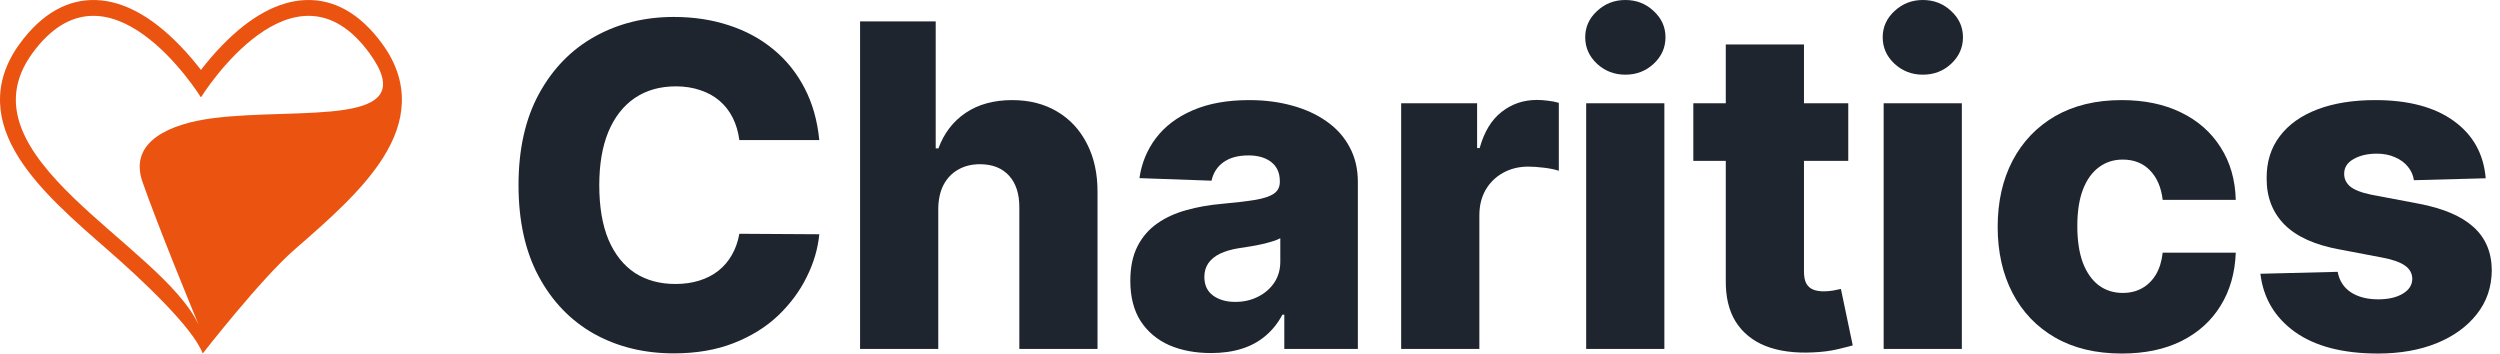
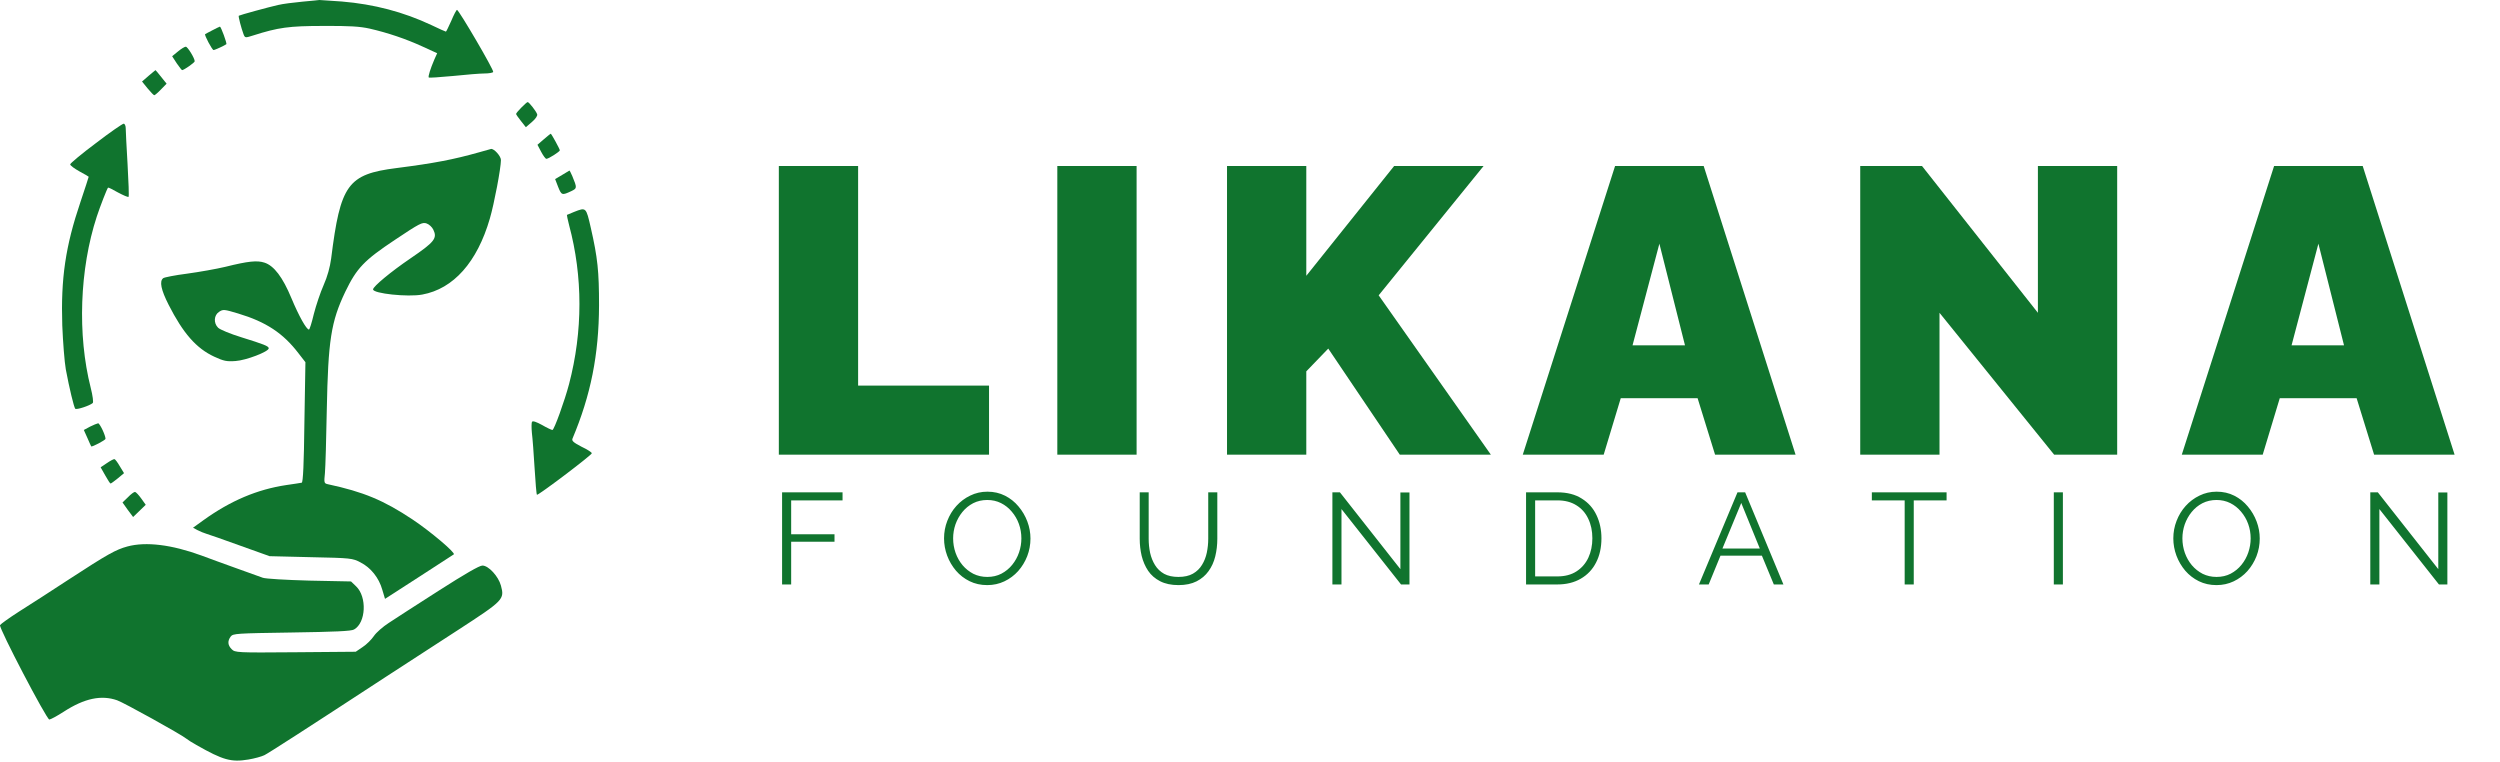
- <svg xmlns="http://www.w3.org/2000/svg" width="198" height="28" viewBox="0 0 198 28" fill="none">
-   <path d="M64.888 11.094H58.556C58.471 10.444 58.298 9.857 58.036 9.333C57.775 8.81 57.428 8.362 56.998 7.991C56.567 7.619 56.056 7.337 55.465 7.142C54.883 6.94 54.237 6.839 53.528 6.839C52.27 6.839 51.185 7.147 50.273 7.763C49.37 8.379 48.673 9.27 48.184 10.435C47.703 11.6 47.462 13.01 47.462 14.665C47.462 16.387 47.707 17.831 48.196 18.996C48.695 20.153 49.391 21.026 50.286 21.617C51.189 22.2 52.257 22.491 53.49 22.491C54.182 22.491 54.811 22.402 55.377 22.225C55.951 22.048 56.453 21.79 56.884 21.453C57.323 21.107 57.682 20.689 57.96 20.199C58.247 19.701 58.446 19.14 58.556 18.515L64.888 18.553C64.778 19.701 64.444 20.832 63.887 21.947C63.338 23.061 62.583 24.078 61.62 24.999C60.658 25.91 59.484 26.637 58.1 27.177C56.724 27.717 55.145 27.987 53.363 27.987C51.016 27.987 48.914 27.472 47.057 26.442C45.208 25.404 43.747 23.893 42.675 21.909C41.603 19.925 41.067 17.51 41.067 14.665C41.067 11.811 41.611 9.392 42.7 7.408C43.789 5.424 45.263 3.917 47.12 2.887C48.977 1.857 51.059 1.342 53.363 1.342C54.934 1.342 56.386 1.562 57.72 2.001C59.054 2.431 60.227 3.065 61.24 3.901C62.253 4.728 63.077 5.745 63.71 6.953C64.343 8.16 64.736 9.54 64.888 11.094Z" fill="#1E252F" />
-   <path d="M74.311 16.539V27.633H68.118V1.697H74.108V11.752H74.323C74.762 10.553 75.48 9.616 76.476 8.941C77.481 8.265 78.709 7.928 80.161 7.928C81.529 7.928 82.719 8.232 83.733 8.839C84.746 9.439 85.531 10.287 86.088 11.385C86.654 12.482 86.932 13.766 86.924 15.235V27.633H80.731V16.451C80.74 15.37 80.47 14.526 79.921 13.918C79.372 13.31 78.6 13.006 77.603 13.006C76.953 13.006 76.379 13.149 75.881 13.437C75.391 13.715 75.007 14.116 74.729 14.639C74.458 15.163 74.319 15.796 74.311 16.539Z" fill="#1E252F" />
-   <path d="M95.916 27.962C94.675 27.962 93.574 27.755 92.611 27.341C91.657 26.919 90.902 26.286 90.344 25.442C89.796 24.589 89.521 23.521 89.521 22.238C89.521 21.157 89.711 20.245 90.091 19.503C90.471 18.759 90.994 18.156 91.661 17.692C92.328 17.227 93.097 16.877 93.966 16.64C94.836 16.396 95.764 16.231 96.752 16.146C97.858 16.045 98.749 15.94 99.424 15.83C100.1 15.712 100.589 15.547 100.893 15.336C101.206 15.117 101.362 14.808 101.362 14.412V14.348C101.362 13.698 101.138 13.196 100.691 12.841C100.243 12.487 99.64 12.309 98.88 12.309C98.061 12.309 97.402 12.487 96.904 12.841C96.406 13.196 96.09 13.685 95.954 14.31L90.243 14.108C90.412 12.926 90.847 11.87 91.547 10.942C92.257 10.005 93.228 9.27 94.46 8.738C95.701 8.198 97.191 7.928 98.93 7.928C100.172 7.928 101.316 8.075 102.362 8.371C103.409 8.658 104.321 9.08 105.098 9.637C105.875 10.186 106.474 10.861 106.896 11.664C107.327 12.466 107.542 13.382 107.542 14.412V27.633H101.717V24.923H101.565C101.218 25.581 100.775 26.138 100.235 26.594C99.703 27.05 99.074 27.392 98.348 27.62C97.63 27.848 96.82 27.962 95.916 27.962ZM97.829 23.91C98.496 23.91 99.095 23.774 99.627 23.504C100.167 23.234 100.598 22.863 100.919 22.39C101.24 21.909 101.4 21.351 101.4 20.718V18.869C101.223 18.962 101.007 19.047 100.754 19.123C100.509 19.199 100.239 19.27 99.944 19.338C99.648 19.405 99.344 19.465 99.032 19.515C98.719 19.566 98.42 19.612 98.133 19.654C97.55 19.747 97.052 19.891 96.638 20.085C96.233 20.279 95.921 20.532 95.701 20.845C95.49 21.149 95.385 21.512 95.385 21.934C95.385 22.576 95.613 23.065 96.069 23.403C96.533 23.741 97.12 23.91 97.829 23.91Z" fill="#1E252F" />
-   <path d="M110.972 27.633V8.181H116.987V11.727H117.19C117.544 10.444 118.123 9.49 118.925 8.865C119.727 8.232 120.66 7.915 121.724 7.915C122.011 7.915 122.306 7.936 122.61 7.978C122.914 8.012 123.197 8.067 123.459 8.143V13.525C123.163 13.424 122.775 13.344 122.293 13.284C121.821 13.225 121.399 13.196 121.027 13.196C120.293 13.196 119.63 13.361 119.039 13.69C118.456 14.011 117.996 14.462 117.658 15.045C117.329 15.619 117.165 16.294 117.165 17.071V27.633H110.972Z" fill="#1E252F" />
-   <path d="M125.625 27.633V8.181H131.818V27.633H125.625ZM128.728 5.914C127.858 5.914 127.111 5.627 126.486 5.053C125.862 4.47 125.549 3.77 125.549 2.951C125.549 2.14 125.862 1.448 126.486 0.874C127.111 0.291 127.858 0 128.728 0C129.606 0 130.353 0.291 130.969 0.874C131.594 1.448 131.907 2.14 131.907 2.951C131.907 3.77 131.594 4.47 130.969 5.053C130.353 5.627 129.606 5.914 128.728 5.914Z" fill="#1E252F" />
-   <path d="M146.383 8.181V12.74H134.111V8.181H146.383ZM136.682 3.521H142.875V21.516C142.875 21.896 142.934 22.204 143.052 22.441C143.179 22.669 143.36 22.833 143.597 22.934C143.833 23.027 144.116 23.074 144.445 23.074C144.681 23.074 144.93 23.053 145.192 23.01C145.462 22.96 145.665 22.918 145.8 22.884L146.737 27.354C146.442 27.439 146.024 27.544 145.483 27.671C144.952 27.797 144.314 27.878 143.571 27.911C142.119 27.979 140.874 27.81 139.835 27.405C138.805 26.991 138.016 26.349 137.467 25.48C136.927 24.61 136.665 23.517 136.682 22.2V3.521Z" fill="#1E252F" />
-   <path d="M149.186 27.633V8.181H155.378V27.633H149.186ZM152.288 5.914C151.419 5.914 150.672 5.627 150.047 5.053C149.422 4.47 149.11 3.77 149.11 2.951C149.11 2.14 149.422 1.448 150.047 0.874C150.672 0.291 151.419 0 152.288 0C153.166 0 153.913 0.291 154.53 0.874C155.155 1.448 155.467 2.14 155.467 2.951C155.467 3.77 155.155 4.47 154.53 5.053C153.913 5.627 153.166 5.914 152.288 5.914Z" fill="#1E252F" />
-   <path d="M168.043 28C165.992 28 164.232 27.578 162.763 26.734C161.302 25.889 160.179 24.716 159.394 23.213C158.609 21.702 158.216 19.954 158.216 17.97C158.216 15.978 158.609 14.23 159.394 12.727C160.188 11.216 161.315 10.038 162.775 9.194C164.244 8.35 165.996 7.928 168.031 7.928C169.829 7.928 171.395 8.253 172.729 8.903C174.071 9.553 175.118 10.473 175.87 11.664C176.63 12.845 177.031 14.234 177.073 15.83H171.285C171.167 14.834 170.829 14.053 170.272 13.487C169.723 12.921 169.006 12.639 168.119 12.639C167.402 12.639 166.773 12.841 166.232 13.246C165.692 13.643 165.27 14.234 164.966 15.019C164.671 15.796 164.523 16.759 164.523 17.907C164.523 19.055 164.671 20.026 164.966 20.82C165.27 21.605 165.692 22.2 166.232 22.605C166.773 23.002 167.402 23.2 168.119 23.2C168.693 23.2 169.2 23.078 169.639 22.833C170.087 22.588 170.454 22.23 170.741 21.757C171.028 21.275 171.209 20.693 171.285 20.009H177.073C177.014 21.613 176.613 23.015 175.87 24.213C175.135 25.412 174.101 26.345 172.767 27.012C171.442 27.671 169.867 28 168.043 28Z" fill="#1E252F" />
-   <path d="M196.868 14.12L191.182 14.272C191.122 13.867 190.962 13.508 190.7 13.196C190.439 12.875 190.097 12.626 189.675 12.449C189.261 12.263 188.78 12.17 188.231 12.17C187.513 12.17 186.901 12.314 186.395 12.601C185.896 12.888 185.652 13.276 185.66 13.766C185.652 14.146 185.804 14.475 186.116 14.754C186.437 15.032 187.007 15.256 187.826 15.425L191.574 16.134C193.516 16.505 194.96 17.122 195.905 17.983C196.859 18.844 197.34 19.984 197.349 21.402C197.34 22.736 196.944 23.897 196.159 24.885C195.382 25.872 194.318 26.641 192.967 27.189C191.616 27.73 190.071 28 188.332 28C185.555 28 183.364 27.43 181.76 26.29C180.164 25.142 179.252 23.606 179.024 21.681L185.141 21.529C185.276 22.238 185.626 22.778 186.192 23.15C186.758 23.521 187.479 23.707 188.358 23.707C189.151 23.707 189.797 23.559 190.295 23.264C190.793 22.968 191.046 22.576 191.055 22.086C191.046 21.647 190.852 21.297 190.472 21.035C190.092 20.765 189.497 20.554 188.687 20.402L185.293 19.756C183.343 19.401 181.89 18.747 180.936 17.793C179.982 16.83 179.51 15.606 179.518 14.12C179.51 12.82 179.856 11.71 180.557 10.79C181.257 9.861 182.253 9.152 183.545 8.662C184.837 8.172 186.361 7.928 188.117 7.928C190.751 7.928 192.828 8.481 194.348 9.587C195.867 10.684 196.707 12.195 196.868 14.12Z" fill="#1E252F" />
-   <path d="M30.296 3.502C29.411 2.281 28.433 1.367 27.39 0.785C26.392 0.228 25.326 -0.035 24.222 0.004C22.058 0.08 19.823 1.293 17.579 3.608C16.918 4.289 16.356 4.966 15.915 5.538C15.475 4.966 14.912 4.289 14.251 3.608C12.007 1.293 9.772 0.08 7.608 0.004C6.504 -0.035 5.438 0.228 4.44 0.785C3.397 1.367 2.419 2.281 1.534 3.502C0.452 4.994 -0.062 6.569 0.006 8.184C0.066 9.601 0.557 11.018 1.507 12.517C3.139 15.092 5.862 17.465 8.496 19.759C11.182 22.099 15.283 25.936 16.056 28C16.06 27.989 20.648 22.099 23.334 19.759C25.968 17.465 28.691 15.092 30.323 12.517C31.273 11.018 31.764 9.601 31.824 8.184C31.892 6.569 31.378 4.994 30.296 3.502ZM15.913 26.158C15.914 26.162 15.915 26.164 15.915 26.164C15.914 26.166 15.913 26.16 15.913 26.158ZM16.92 9.354C13.517 9.781 10.153 11.181 11.289 14.417C12.52 17.923 15.069 24.121 15.747 25.758C12.81 19.348 -3.38 12.414 2.549 4.239C8.547 -4.03 15.774 7.485 15.915 7.711C16.056 7.485 23.283 -4.03 29.281 4.239C33.579 10.165 23.81 8.488 16.92 9.354Z" fill="#EB5310" />
+ <svg xmlns="http://www.w3.org/2000/svg" width="289" height="88" viewBox="0 0 289 88" fill="none">
+   <path d="M90.033 52.563V19.193H99.198V44.573H114.332V52.563H90.033ZM122.226 52.563V19.193H131.391V52.563H122.226ZM141.843 52.563V19.193H151.008V31.883L161.16 19.193H171.5L159.374 34.139L172.346 52.563H161.818L153.546 40.296L151.008 42.928V52.563H141.843ZM186.701 19.193H196.947L207.569 52.563H198.263L196.242 46.03H187.359L185.385 52.563H176.032L186.701 19.193ZM194.785 39.92L191.824 28.17L188.722 39.92H194.785ZM224.207 36.16V52.563H215.042V19.193H222.186L235.581 36.16V19.193H244.746V52.563H237.461L224.207 36.16ZM262.884 19.193H273.13L283.752 52.563H274.446L272.425 46.03H263.542L261.568 52.563H252.215L262.884 19.193ZM270.968 39.92L268.007 28.17L264.905 39.92H270.968Z" fill="#10742E" />
+   <path d="M90.409 67.563V56.913H97.399V57.843H91.459V61.758H96.469V62.628H91.459V67.563H90.409ZM114.127 67.638C113.377 67.638 112.697 67.488 112.087 67.188C111.477 66.888 110.952 66.483 110.512 65.973C110.072 65.453 109.732 64.873 109.492 64.233C109.252 63.583 109.132 62.918 109.132 62.238C109.132 61.528 109.257 60.853 109.507 60.213C109.757 59.563 110.107 58.988 110.557 58.488C111.017 57.978 111.552 57.578 112.162 57.288C112.772 56.988 113.432 56.838 114.142 56.838C114.892 56.838 115.572 56.993 116.182 57.303C116.792 57.613 117.312 58.028 117.742 58.548C118.182 59.068 118.522 59.648 118.762 60.288C119.002 60.928 119.122 61.583 119.122 62.253C119.122 62.963 118.997 63.643 118.747 64.293C118.497 64.933 118.147 65.508 117.697 66.018C117.247 66.518 116.717 66.913 116.107 67.203C115.497 67.493 114.837 67.638 114.127 67.638ZM110.182 62.238C110.182 62.818 110.277 63.378 110.467 63.918C110.657 64.448 110.927 64.923 111.277 65.343C111.627 65.753 112.042 66.083 112.522 66.333C113.012 66.573 113.547 66.693 114.127 66.693C114.737 66.693 115.282 66.568 115.762 66.318C116.252 66.058 116.667 65.718 117.007 65.298C117.357 64.868 117.622 64.388 117.802 63.858C117.982 63.328 118.072 62.788 118.072 62.238C118.072 61.658 117.977 61.103 117.787 60.573C117.597 60.043 117.322 59.568 116.962 59.148C116.612 58.728 116.197 58.398 115.717 58.158C115.237 57.918 114.707 57.798 114.127 57.798C113.527 57.798 112.982 57.923 112.492 58.173C112.012 58.423 111.597 58.763 111.247 59.193C110.907 59.613 110.642 60.088 110.452 60.618C110.272 61.148 110.182 61.688 110.182 62.238ZM136.237 67.638C135.397 67.638 134.687 67.488 134.107 67.188C133.527 66.888 133.067 66.488 132.727 65.988C132.387 65.478 132.137 64.903 131.977 64.263C131.827 63.623 131.752 62.963 131.752 62.283V56.913H132.787V62.283C132.787 62.833 132.842 63.373 132.952 63.903C133.072 64.433 133.262 64.908 133.522 65.328C133.782 65.748 134.132 66.083 134.572 66.333C135.012 66.573 135.562 66.693 136.222 66.693C136.902 66.693 137.462 66.568 137.902 66.318C138.352 66.058 138.702 65.718 138.952 65.298C139.212 64.878 139.397 64.408 139.507 63.888C139.617 63.358 139.672 62.823 139.672 62.283V56.913H140.722V62.283C140.722 62.993 140.642 63.673 140.482 64.323C140.322 64.973 140.062 65.543 139.702 66.033C139.352 66.523 138.892 66.913 138.322 67.203C137.752 67.493 137.057 67.638 136.237 67.638ZM155.075 58.848V67.563H154.025V56.913H154.895L161.885 65.793V56.928H162.935V67.563H161.96L155.075 58.848ZM176.412 67.563V56.913H180.027C181.157 56.913 182.097 57.153 182.847 57.633C183.607 58.103 184.177 58.743 184.557 59.553C184.937 60.353 185.127 61.243 185.127 62.223C185.127 63.303 184.917 64.243 184.497 65.043C184.087 65.843 183.497 66.463 182.727 66.903C181.967 67.343 181.067 67.563 180.027 67.563H176.412ZM184.077 62.223C184.077 61.373 183.917 60.618 183.597 59.958C183.287 59.298 182.832 58.783 182.232 58.413C181.632 58.033 180.897 57.843 180.027 57.843H177.462V66.633H180.027C180.907 66.633 181.647 66.438 182.247 66.048C182.847 65.658 183.302 65.133 183.612 64.473C183.922 63.803 184.077 63.053 184.077 62.223ZM200.854 56.913H201.739L206.164 67.563H205.054L203.674 64.233H198.889L197.524 67.563H196.399L200.854 56.913ZM203.434 63.408L201.289 58.143L199.114 63.408H203.434ZM225.025 57.843H221.23V67.563H220.18V57.843H216.385V56.913H225.025V57.843ZM237.42 67.563V56.913H238.47V67.563H237.42ZM256.231 67.638C255.481 67.638 254.801 67.488 254.191 67.188C253.581 66.888 253.056 66.483 252.616 65.973C252.176 65.453 251.836 64.873 251.596 64.233C251.356 63.583 251.236 62.918 251.236 62.238C251.236 61.528 251.361 60.853 251.611 60.213C251.861 59.563 252.211 58.988 252.661 58.488C253.121 57.978 253.656 57.578 254.266 57.288C254.876 56.988 255.536 56.838 256.246 56.838C256.996 56.838 257.676 56.993 258.286 57.303C258.896 57.613 259.416 58.028 259.846 58.548C260.286 59.068 260.626 59.648 260.866 60.288C261.106 60.928 261.226 61.583 261.226 62.253C261.226 62.963 261.101 63.643 260.851 64.293C260.601 64.933 260.251 65.508 259.801 66.018C259.351 66.518 258.821 66.913 258.211 67.203C257.601 67.493 256.941 67.638 256.231 67.638ZM252.286 62.238C252.286 62.818 252.381 63.378 252.571 63.918C252.761 64.448 253.031 64.923 253.381 65.343C253.731 65.753 254.146 66.083 254.626 66.333C255.116 66.573 255.651 66.693 256.231 66.693C256.841 66.693 257.386 66.568 257.866 66.318C258.356 66.058 258.771 65.718 259.111 65.298C259.461 64.868 259.726 64.388 259.906 63.858C260.086 63.328 260.176 62.788 260.176 62.238C260.176 61.658 260.081 61.103 259.891 60.573C259.701 60.043 259.426 59.568 259.066 59.148C258.716 58.728 258.301 58.398 257.821 58.158C257.341 57.918 256.811 57.798 256.231 57.798C255.631 57.798 255.086 57.923 254.596 58.173C254.116 58.423 253.701 58.763 253.351 59.193C253.011 59.613 252.746 60.088 252.556 60.618C252.376 61.148 252.286 61.688 252.286 62.238ZM275.056 58.848V67.563H274.006V56.913H274.876L281.866 65.793V56.928H282.916V67.563H281.941L275.056 58.848Z" fill="#10742E" />
+   <path d="M34.957 0.193C33.945 0.29 32.681 0.445 32.136 0.58C31.086 0.813 27.701 1.741 27.604 1.819C27.526 1.877 27.896 3.27 28.149 3.947C28.324 4.392 28.343 4.392 29.257 4.102C32.175 3.173 33.4 2.999 37.388 2.999C40.383 2.98 41.609 3.057 42.737 3.309C44.838 3.792 46.9 4.489 48.845 5.379L50.537 6.153L50.206 6.888C49.759 7.933 49.467 8.861 49.565 8.958C49.603 9.016 50.868 8.92 52.365 8.784C53.863 8.629 55.497 8.494 56.003 8.494C56.509 8.494 56.956 8.416 57.014 8.32C57.131 8.126 53.046 1.161 52.832 1.142C52.755 1.142 52.463 1.703 52.171 2.399C51.86 3.096 51.587 3.657 51.549 3.657C51.51 3.657 50.751 3.328 49.876 2.902C46.627 1.374 43.223 0.484 39.508 0.174C38.147 0.077 36.98 -6.9302e-06 36.921 -6.9302e-06C36.863 0.019 35.968 0.097 34.957 0.193Z" fill="#10742E" />
+   <path d="M24.55 3.502C24.122 3.715 23.753 3.928 23.714 3.947C23.597 4.044 24.531 5.785 24.686 5.785C24.842 5.785 26.009 5.243 26.165 5.108C26.262 5.031 25.542 3.076 25.425 3.076C25.367 3.096 24.978 3.27 24.55 3.502Z" fill="#10742E" />
+   <path d="M20.563 5.959L19.901 6.501L20.426 7.314C20.718 7.739 21.01 8.107 21.049 8.107C21.263 8.107 22.508 7.236 22.508 7.081C22.508 6.733 21.691 5.398 21.477 5.398C21.341 5.398 20.932 5.65 20.563 5.959Z" fill="#10742E" />
+   <path d="M17.178 8.765L16.419 9.423L17.061 10.216C17.431 10.661 17.762 11.009 17.839 11.009C17.898 11.009 18.248 10.719 18.598 10.351L19.259 9.674L18.637 8.9C18.287 8.455 17.995 8.107 17.976 8.107C17.956 8.107 17.606 8.416 17.178 8.765Z" fill="#10742E" />
+   <path d="M60.282 12.422C59.932 12.77 59.66 13.099 59.66 13.176C59.66 13.234 59.913 13.602 60.224 13.989L60.788 14.705L61.508 14.085C61.936 13.718 62.169 13.35 62.091 13.195C61.974 12.847 61.157 11.802 61.002 11.802C60.944 11.783 60.632 12.073 60.282 12.422Z" fill="#10742E" />
+   <path d="M11.09 16.543C9.456 17.762 8.114 18.884 8.114 19C8.114 19.135 8.6 19.484 9.184 19.813C9.767 20.122 10.253 20.412 10.253 20.432C10.253 20.471 9.825 21.786 9.3 23.353C7.569 28.461 7.024 32.176 7.199 37.613C7.277 39.529 7.452 41.812 7.608 42.702C8.016 44.888 8.542 47.055 8.697 47.248C8.833 47.403 10.37 46.9 10.72 46.591C10.817 46.513 10.72 45.739 10.487 44.83C8.931 38.697 9.203 31.112 11.187 25.037C11.576 23.856 12.373 21.805 12.49 21.689C12.529 21.651 13.035 21.902 13.638 22.25C14.26 22.579 14.786 22.812 14.863 22.754C14.922 22.695 14.863 20.993 14.747 19C14.63 17.007 14.533 15.13 14.533 14.821C14.533 14.53 14.416 14.298 14.299 14.298C14.163 14.298 12.704 15.305 11.09 16.543Z" fill="#10742E" />
+   <path d="M62.869 16.098L62.13 16.736L62.558 17.549C62.791 17.994 63.064 18.361 63.161 18.361C63.414 18.361 64.717 17.529 64.717 17.375C64.717 17.239 63.745 15.459 63.667 15.459C63.628 15.459 63.278 15.749 62.869 16.098Z" fill="#10742E" />
+   <path d="M55.38 17.607C52.424 18.439 50.245 18.865 45.849 19.426C40.189 20.142 39.353 21.322 38.283 29.874C38.147 30.88 37.855 31.963 37.407 32.969C37.038 33.801 36.532 35.311 36.279 36.297C36.046 37.284 35.793 38.097 35.715 38.097C35.423 38.097 34.548 36.529 33.692 34.479C32.681 32.041 31.669 30.706 30.561 30.357C29.724 30.087 28.713 30.183 26.067 30.841C25.017 31.093 23.033 31.441 21.632 31.634C20.251 31.809 18.987 32.06 18.87 32.157C18.403 32.505 18.617 33.511 19.493 35.233C21.166 38.522 22.683 40.264 24.764 41.231C25.853 41.734 26.203 41.812 27.234 41.734C28.44 41.657 31.066 40.651 31.066 40.264C31.066 40.012 30.502 39.799 27.896 38.987C26.631 38.6 25.425 38.097 25.211 37.884C24.667 37.342 24.725 36.433 25.328 36.046C25.795 35.736 25.912 35.756 27.526 36.239C30.755 37.207 32.739 38.522 34.509 40.844L35.307 41.87L35.19 48.796C35.132 53.653 35.034 55.762 34.879 55.8C34.762 55.82 33.965 55.955 33.109 56.071C29.744 56.574 26.67 57.871 23.519 60.134L22.313 61.005L22.819 61.276C23.111 61.431 23.578 61.624 23.85 61.702C24.122 61.779 25.892 62.398 27.759 63.075L31.163 64.294L35.929 64.41C40.578 64.507 40.734 64.526 41.667 65.01C42.854 65.61 43.807 66.79 44.196 68.183L44.507 69.228L48.436 66.694C50.596 65.3 52.404 64.12 52.463 64.082C52.657 63.888 49.759 61.431 47.697 60.057C44.352 57.832 42.037 56.865 37.894 55.974C37.466 55.878 37.446 55.82 37.563 54.678C37.621 54.02 37.719 50.731 37.777 47.384C37.933 39.354 38.263 37.187 39.917 33.724C41.239 30.996 42.076 30.106 45.655 27.726C48.495 25.83 48.825 25.656 49.312 25.83C49.603 25.927 49.954 26.256 50.09 26.546C50.576 27.552 50.226 27.978 47.444 29.874C45.169 31.422 43.126 33.124 43.126 33.453C43.126 33.937 47.153 34.362 48.806 34.053C52.424 33.395 55.166 30.299 56.625 25.269C57.131 23.547 57.909 19.426 57.909 18.497C57.909 18.052 57.112 17.162 56.761 17.22C56.703 17.239 56.081 17.413 55.38 17.607Z" fill="#10742E" />
+   <path d="M64.99 20.219L64.173 20.703L64.523 21.612C64.912 22.579 64.97 22.599 66.04 22.096C66.721 21.767 66.721 21.728 66.157 20.354C66.001 20.006 65.865 19.716 65.826 19.716C65.806 19.735 65.418 19.948 64.99 20.219Z" fill="#10742E" />
+   <path d="M66.371 24.495C65.943 24.669 65.573 24.824 65.534 24.843C65.515 24.863 65.631 25.404 65.787 26.023C67.382 31.963 67.382 38.29 65.787 44.385C65.281 46.32 64.056 49.706 63.861 49.706C63.764 49.706 63.219 49.454 62.655 49.125C62.013 48.777 61.586 48.622 61.508 48.758C61.43 48.854 61.43 49.454 61.488 50.054C61.566 50.654 61.702 52.492 61.8 54.136C61.897 55.762 62.013 57.155 62.072 57.194C62.188 57.31 68.413 52.608 68.413 52.395C68.413 52.298 67.888 51.95 67.226 51.641C66.293 51.157 66.079 50.963 66.176 50.712C68.296 45.681 69.23 40.999 69.249 35.291C69.249 31.383 69.094 29.816 68.296 26.333C67.752 23.934 67.752 23.953 66.371 24.495Z" fill="#10742E" />
+   <path d="M10.409 49.319L9.689 49.706L10.098 50.615C10.312 51.138 10.526 51.563 10.545 51.602C10.642 51.699 12.198 50.867 12.198 50.731C12.198 50.325 11.537 48.932 11.343 48.932C11.226 48.951 10.798 49.125 10.409 49.319Z" fill="#10742E" />
+   <path d="M12.354 53.537L11.634 54.02L12.16 54.949C12.451 55.471 12.724 55.897 12.782 55.897C12.84 55.897 13.21 55.626 13.618 55.297L14.338 54.697L13.852 53.904C13.599 53.459 13.307 53.072 13.229 53.072C13.152 53.053 12.743 53.266 12.354 53.537Z" fill="#10742E" />
+   <path d="M14.786 57.484L14.163 58.084L14.766 58.935L15.389 59.767L16.108 59.07L16.847 58.354L16.322 57.619C16.03 57.213 15.7 56.865 15.602 56.865C15.486 56.865 15.116 57.135 14.786 57.484Z" fill="#10742E" />
+   <path d="M14.727 63.172C13.385 63.54 12.471 64.043 7.958 66.984C5.955 68.299 3.368 69.963 2.2 70.699C1.053 71.434 0.061 72.15 0.002 72.266C-0.134 72.614 5.391 83.178 5.702 83.178C5.838 83.178 6.596 82.772 7.375 82.269C9.767 80.721 11.712 80.315 13.541 80.953C14.319 81.224 20.913 84.881 21.535 85.384C21.691 85.519 22.216 85.848 22.702 86.119C25.795 87.88 26.729 88.131 28.713 87.802C29.413 87.686 30.249 87.454 30.561 87.299C31.066 87.048 35.248 84.358 44.721 78.167C46.627 76.929 50.323 74.529 52.949 72.827C58.22 69.402 58.337 69.286 57.909 67.7C57.617 66.616 56.47 65.378 55.77 65.378C55.419 65.378 53.747 66.345 50.693 68.299C48.184 69.905 45.596 71.569 44.935 72.014C44.274 72.44 43.496 73.117 43.223 73.523C42.951 73.93 42.368 74.51 41.92 74.8L41.123 75.342L34.159 75.4C27.371 75.458 27.176 75.439 26.787 75.052C26.32 74.588 26.281 74.104 26.67 73.582C26.943 73.233 27.312 73.214 33.731 73.117C38.711 73.04 40.617 72.962 40.928 72.769C42.309 71.995 42.445 68.996 41.162 67.777L40.578 67.216L35.774 67.119C32.992 67.042 30.716 66.906 30.386 66.79C30.074 66.674 28.713 66.19 27.371 65.707C26.028 65.223 24.2 64.565 23.286 64.217C19.843 62.959 16.867 62.592 14.727 63.172Z" fill="#10742E" />
</svg>
